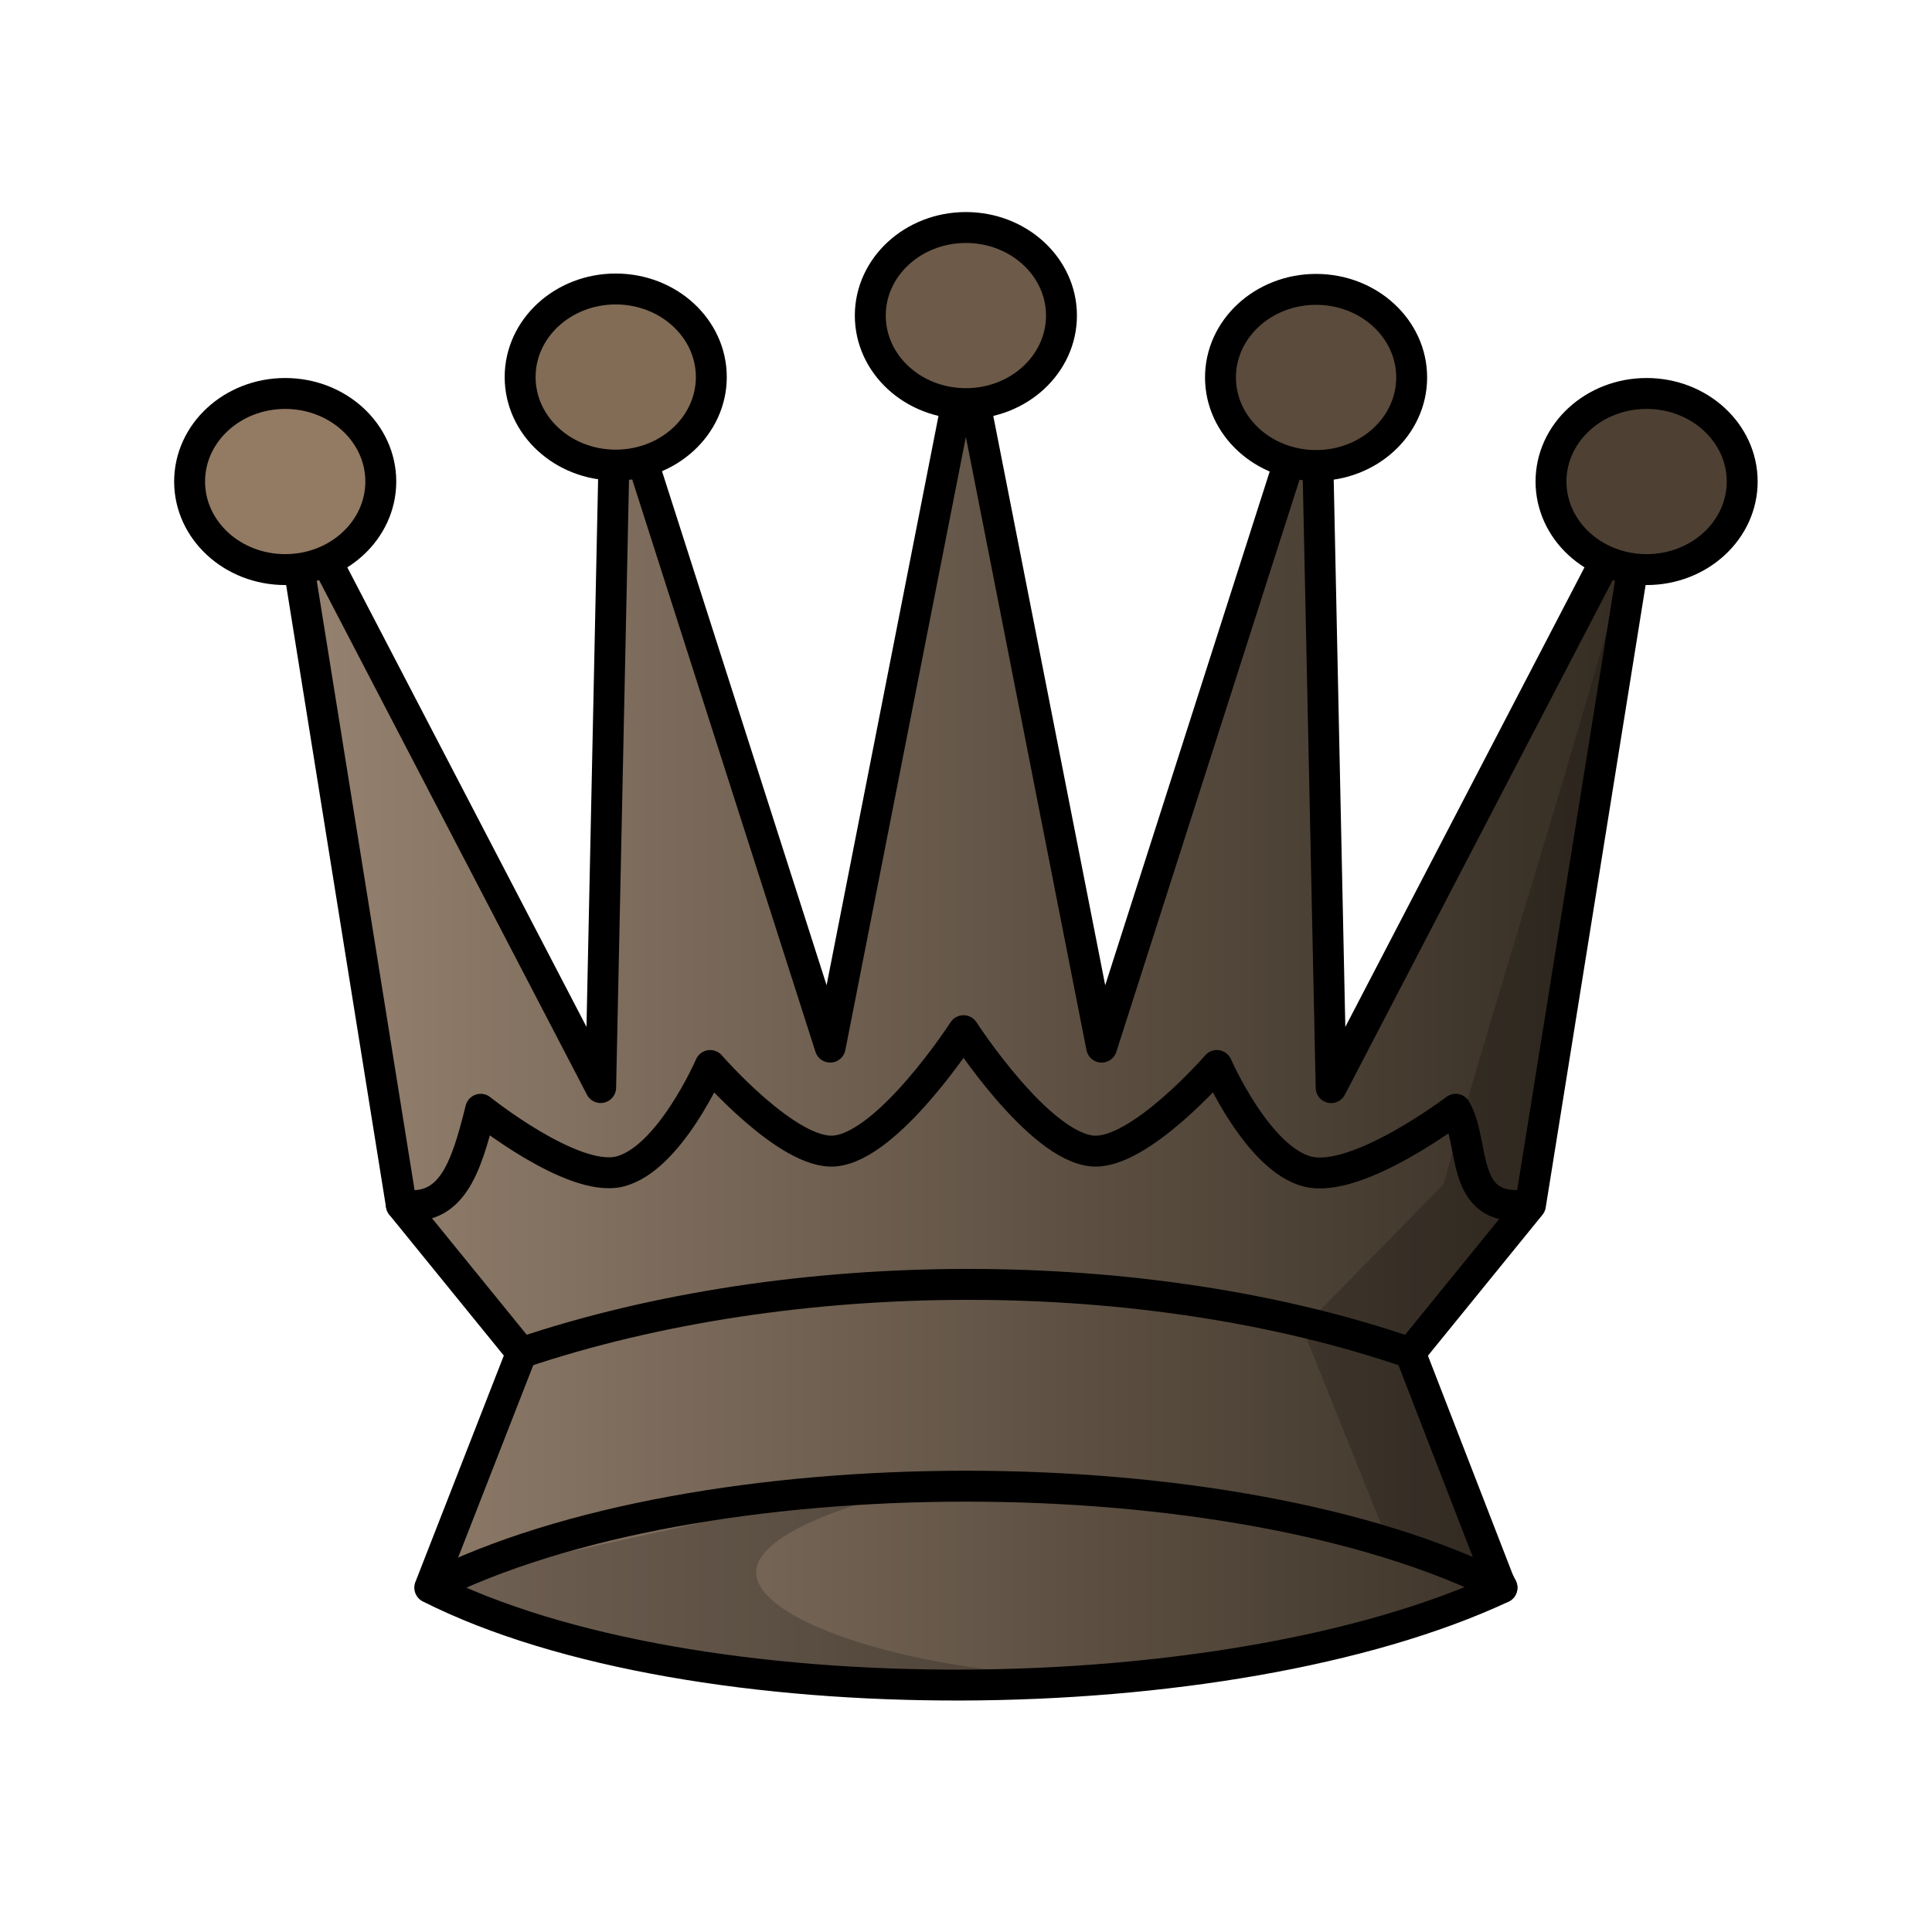
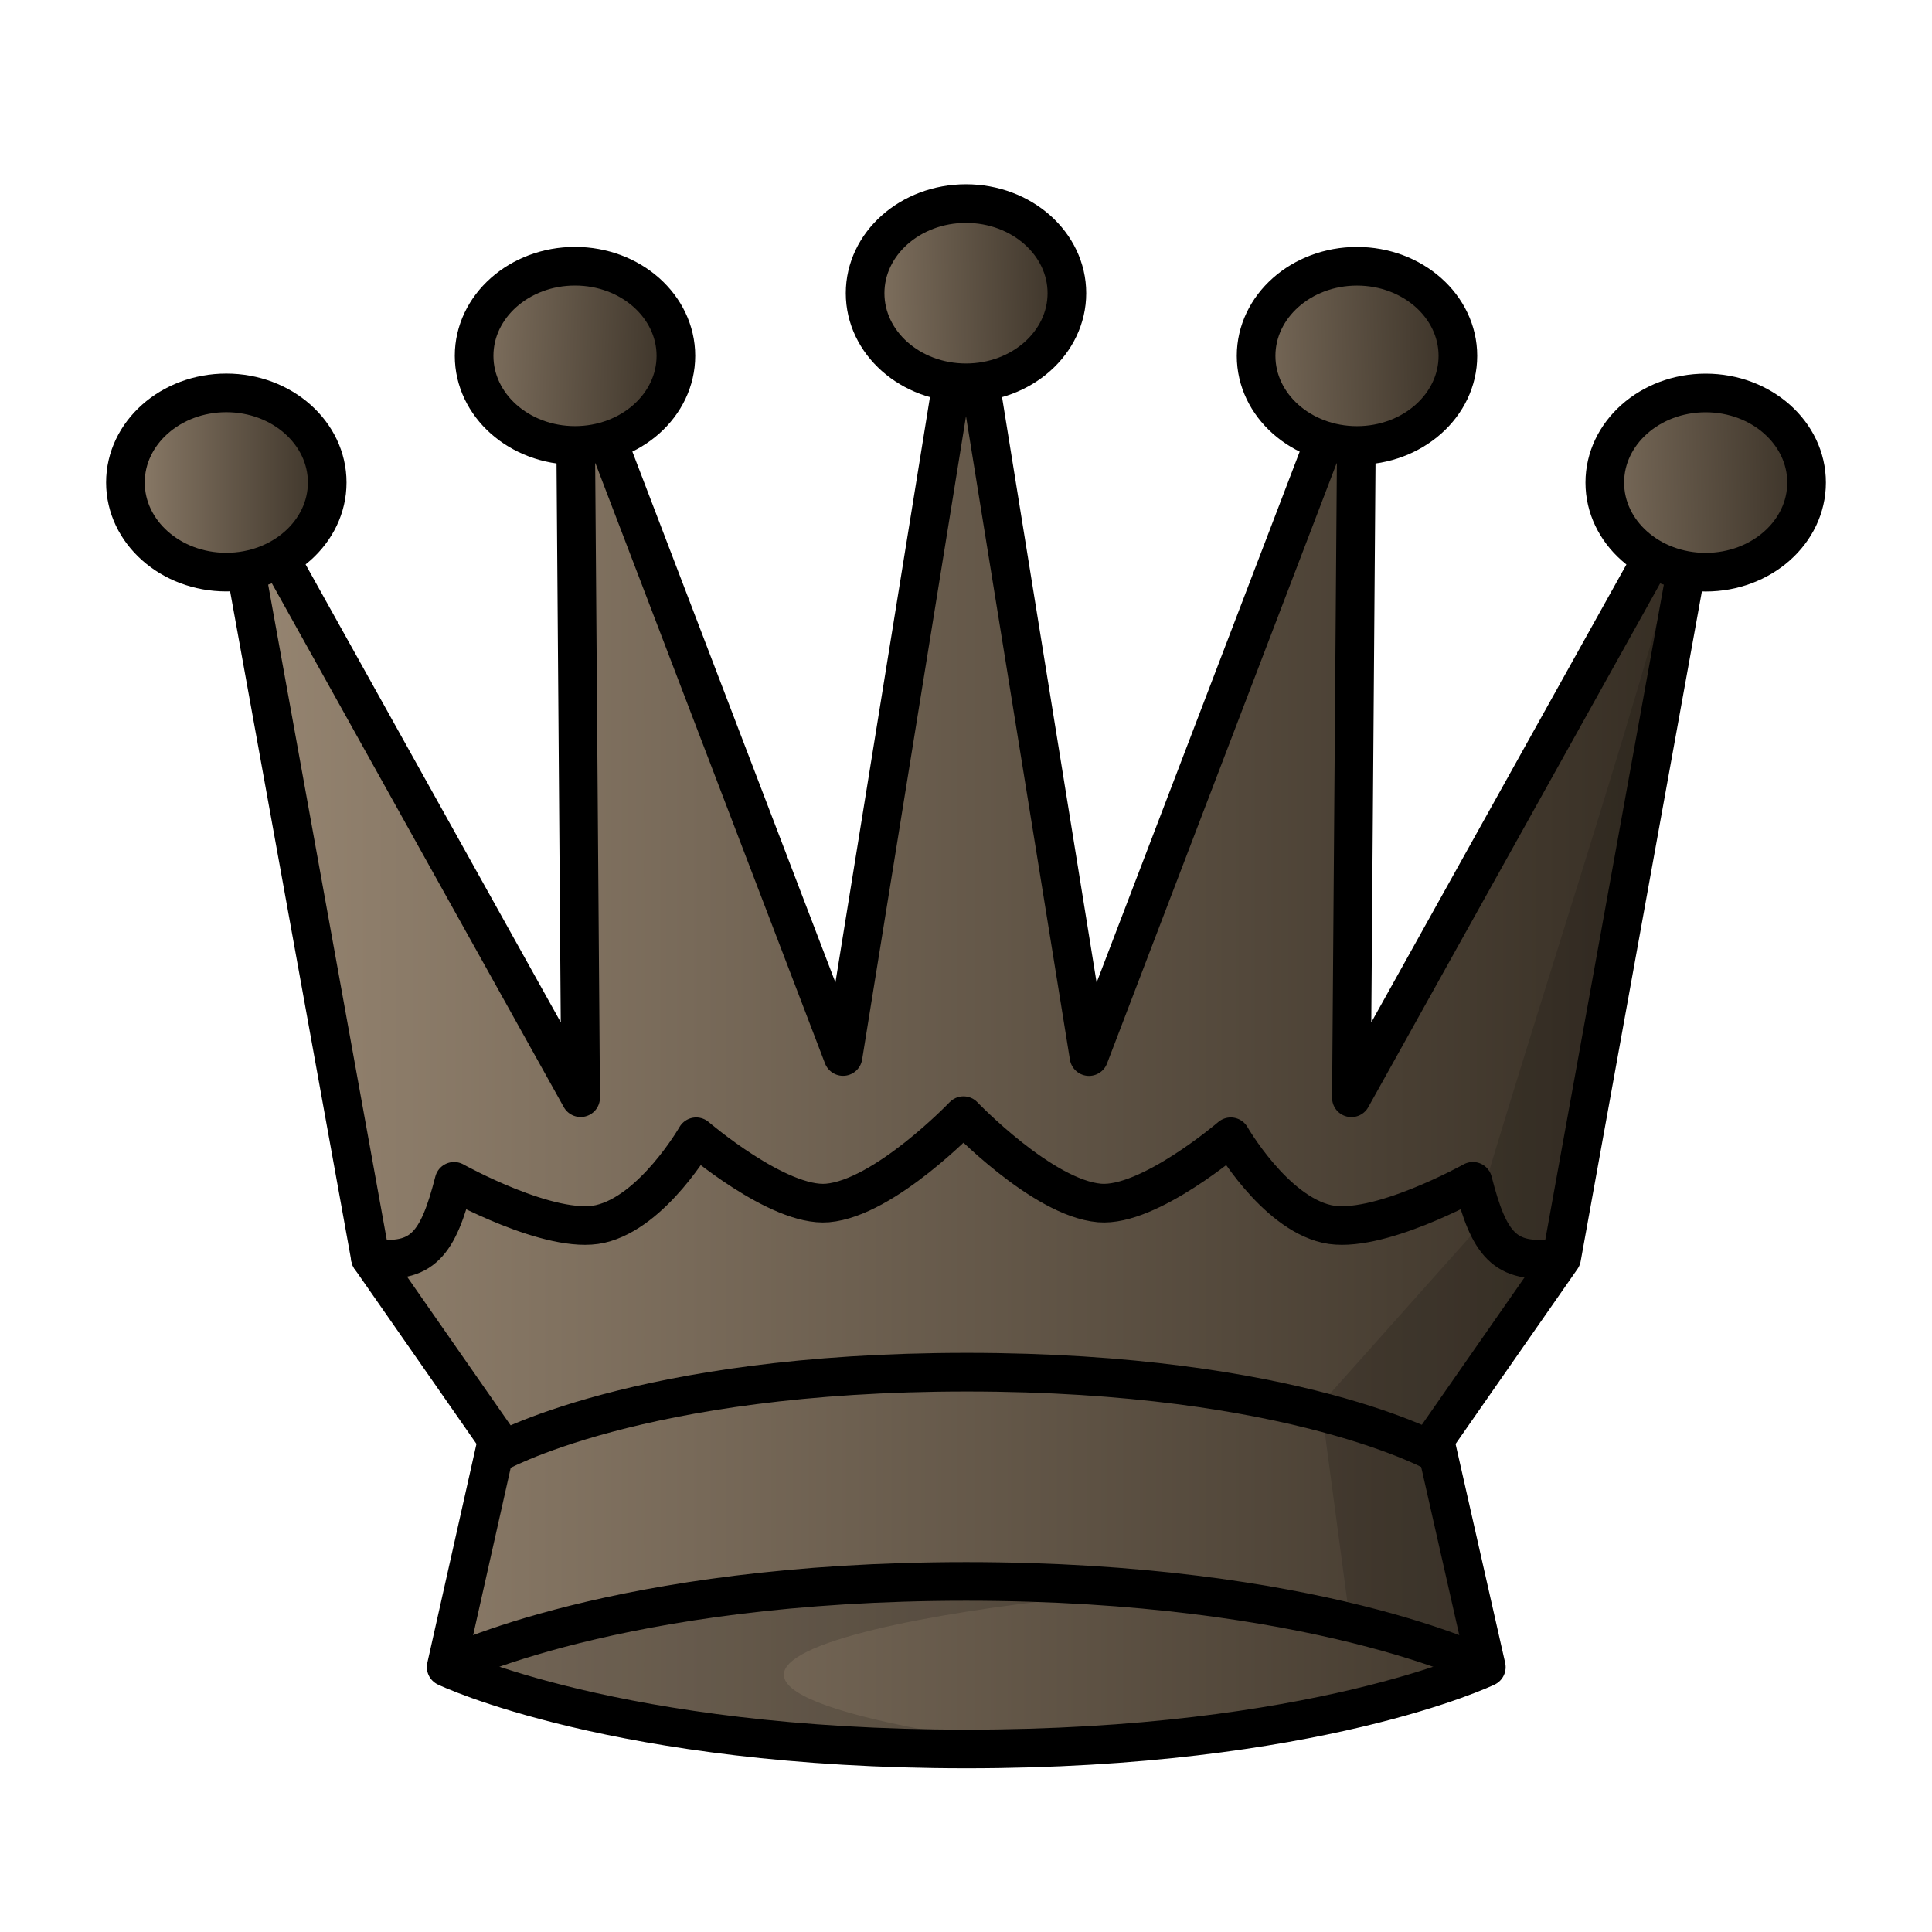
- <svg xmlns="http://www.w3.org/2000/svg" width="50mm" height="50mm" clip-rule="evenodd" fill-rule="evenodd" image-rendering="optimizeQuality" shape-rendering="geometricPrecision" text-rendering="geometricPrecision" viewBox="0 0 50 50">
+ <svg xmlns="http://www.w3.org/2000/svg" xmlns:xlink="http://www.w3.org/1999/xlink" width="50mm" height="50mm" clip-rule="evenodd" fill-rule="evenodd" image-rendering="optimizeQuality" shape-rendering="geometricPrecision" text-rendering="geometricPrecision" viewBox="0 0 50 50">
  <defs>
-     <linearGradient id="a" x1="-234.85" x2="-201.95" y1="313.98" y2="313.98" gradientTransform="matrix(1.0555 0 0 1.0121 255.51 -290.29)" gradientUnits="userSpaceOnUse">
-       <stop stop-color="#968270" offset="0" />
+     <linearGradient id="b" x1="34.738" x2="69.657" y1="257.05" y2="257.05" gradientTransform="matrix(1.1016 0 0 1.0187 -32.498 -234.16)" gradientUnits="userSpaceOnUse" xlink:href="#a" />
+     <linearGradient id="a" x1="-497.87" x2="-466.88" y1="13.855" y2="13.855" gradientTransform="matrix(1.011 0 0 1.052 512.68 12.69)" gradientUnits="userSpaceOnUse">
+       <stop stop-color="#978672" offset="0" />
      <stop stop-color="#342c22" offset="1" />
    </linearGradient>
+     <linearGradient id="c" x1="1387.7" x2="1393.9" y1="-147.86" y2="-147.86" gradientTransform="matrix(1.0005 0 0 1.0135 -1385.7 162.34)" gradientUnits="userSpaceOnUse" xlink:href="#a" />
+     <linearGradient id="d" x1="1395.6" x2="1403" y1="-151.37" y2="-151.09" gradientTransform="matrix(1.0005 0 0 1.0135 -1385.7 162.34)" gradientUnits="userSpaceOnUse" xlink:href="#a" />
+     <linearGradient id="e" x1="1405.9" x2="1413.1" y1="-152.55" y2="-152.69" gradientTransform="matrix(1.0005 0 0 1.0135 -1385.7 162.34)" gradientUnits="userSpaceOnUse" xlink:href="#a" />
+     <linearGradient id="f" x1="1414.9" x2="1423.2" y1="-150.86" y2="-151.09" gradientTransform="matrix(1.0005 0 0 1.0135 -1385.7 162.34)" gradientUnits="userSpaceOnUse" xlink:href="#a" />
+     <linearGradient id="g" x1="1424.1" x2="1432.2" y1="-147.67" y2="-147.86" gradientTransform="matrix(1.0005 0 0 1.0135 -1385.7 162.34)" gradientUnits="userSpaceOnUse" xlink:href="#a" />
  </defs>
-   <path d="M21.485 27.099l-5.55-17.334-.39 18.381L7.38 12.461l3.006 18.724 3.11 3.826-2.373 6.077c6.792 3.427 20.685 3.296 27.747.002l-.098-.209-2.274-5.868 3.11-3.826 3.005-18.724-8.163 15.685-.39-18.382L28.51 27.1 24.997 9.232z" fill="url(#a)" stroke="#000" stroke-linecap="round" stroke-linejoin="round" stroke-width=".8" />
-   <g fill="none" stroke="#000" stroke-linecap="round" stroke-linejoin="round" stroke-width=".8">
-     <path d="M39.484 31.184c-1.722.193-1.292-1.592-1.811-2.476 0 0-2.539 1.93-3.825 1.614-1.296-.319-2.356-2.747-2.356-2.747s-2.012 2.32-3.22 2.213c-1.404-.124-3.336-3.114-3.336-3.114s-1.932 2.99-3.336 3.114c-1.208.107-3.22-2.213-3.22-2.213s-1.057 2.44-2.356 2.747c-1.214.287-3.584-1.614-3.584-1.614-.391 1.585-.77 2.66-2.052 2.476M11.134 41.086c6.934-3.498 20.803-3.498 27.737 0M13.497 35.009c6.968-2.344 16.09-2.374 22.99 0" />
+   <path d="M37.134 37.265l3.281-4.71 3.728-20.6-9.169 16.455.145-19.2-6.936 18.134L25 7.636l-3.182 19.706-6.936-18.133.145 19.199-9.17-16.455 3.729 20.6 3.281 4.71-1.32 5.881s4.417 2.119 13.465 2.119c9.047 0 13.454-2.118 13.454-2.118z" fill="url(#b)" stroke="#000" stroke-linecap="round" stroke-linejoin="round" />
+   <path d="M9.586 32.553c1.354.187 1.752-.368 2.165-1.98 0 0 2.5 1.395 3.781 1.103 1.37-.313 2.485-2.257 2.485-2.257s2.124 1.823 3.398 1.714c1.481-.127 3.52-2.26 3.52-2.26s2.039 2.133 3.52 2.26c1.274.109 3.397-1.714 3.397-1.714s1.115 1.944 2.486 2.257c1.28.292 3.78-1.104 3.78-1.104.413 1.613.812 2.168 2.166 1.981" fill="none" stroke="#000" stroke-linecap="round" stroke-linejoin="round" />
+   <ellipse cx="5.857" cy="12.487" rx="2.611" ry="2.319" fill="url(#c)" stroke="#000" stroke-linecap="round" stroke-linejoin="round" />
+   <path d="M43.586 13.502c-1.197 4.8-4.193 13.744-5.546 18.507l-3.853 4.322.682 5.122 3.093 1.179-.828-5.65 3.071-4.179z" opacity=".15" />
+   <g stroke="#000" stroke-linecap="round" stroke-linejoin="round">
+     <ellipse cx="14.881" cy="9.209" rx="2.611" ry="2.319" fill="url(#d)" />
+     <ellipse cx="25" cy="7.588" rx="2.611" ry="2.319" fill="url(#e)" />
+     <ellipse cx="35.119" cy="9.21" rx="2.611" ry="2.319" fill="url(#f)" />
+     <ellipse cx="44.143" cy="12.489" rx="2.611" ry="2.319" fill="url(#g)" />
  </g>
-   <ellipse cx="7.381" cy="12.462" rx="2.474" ry="2.279" fill="#937a63" stroke="#000" stroke-linecap="round" stroke-linejoin="round" stroke-width=".8" />
-   <path d="M11.124 41.096s14.196-3.182 11.729-2.498c-8.71 2.419 1.25 5.531 7.532 4.829-7.667.843-12-.495-19.262-2.331z" opacity=".2" stroke="#000" stroke-width=".265" />
-   <path d="M42.614 12.462c-1.134 4.717-3.974 13.507-5.257 18.189l-3.651 3.723 2.233 5.559 2.932 1.158-2.373-6.078 2.912-3.582z" opacity=".2" />
-   <g stroke="#000" stroke-linecap="round" stroke-linejoin="round" stroke-width=".8">
-     <ellipse cx="15.935" cy="9.758" rx="2.474" ry="2.279" fill="#826c56" />
-     <ellipse cx="24.997" cy="8.167" rx="2.474" ry="2.279" fill="#6d5a48" />
-     <ellipse cx="34.06" cy="9.768" rx="2.474" ry="2.279" fill="#5b4b3c" />
-     <ellipse cx="42.614" cy="12.462" rx="2.474" ry="2.279" fill="#4e4133" />
-   </g>
+   <path d="M25.006 40.477c-4.859 0-9.718.89-12.956 2.67 3.242 1.781 8.107 1.815 12.97 1.813-11.974-1.95 1.971-3.836 6.772-3.871-2.145-.407-4.464-.612-6.785-.612z" opacity=".15" />
+   <path d="M11.549 43.147s4.409-2.22 13.456-2.22c9.048 0 13.457 2.22 13.457 2.22M12.811 37.632s3.683-2.12 12.209-2.12 12.209 2.12 12.209 2.12" fill="none" stroke="#000" />
</svg>
